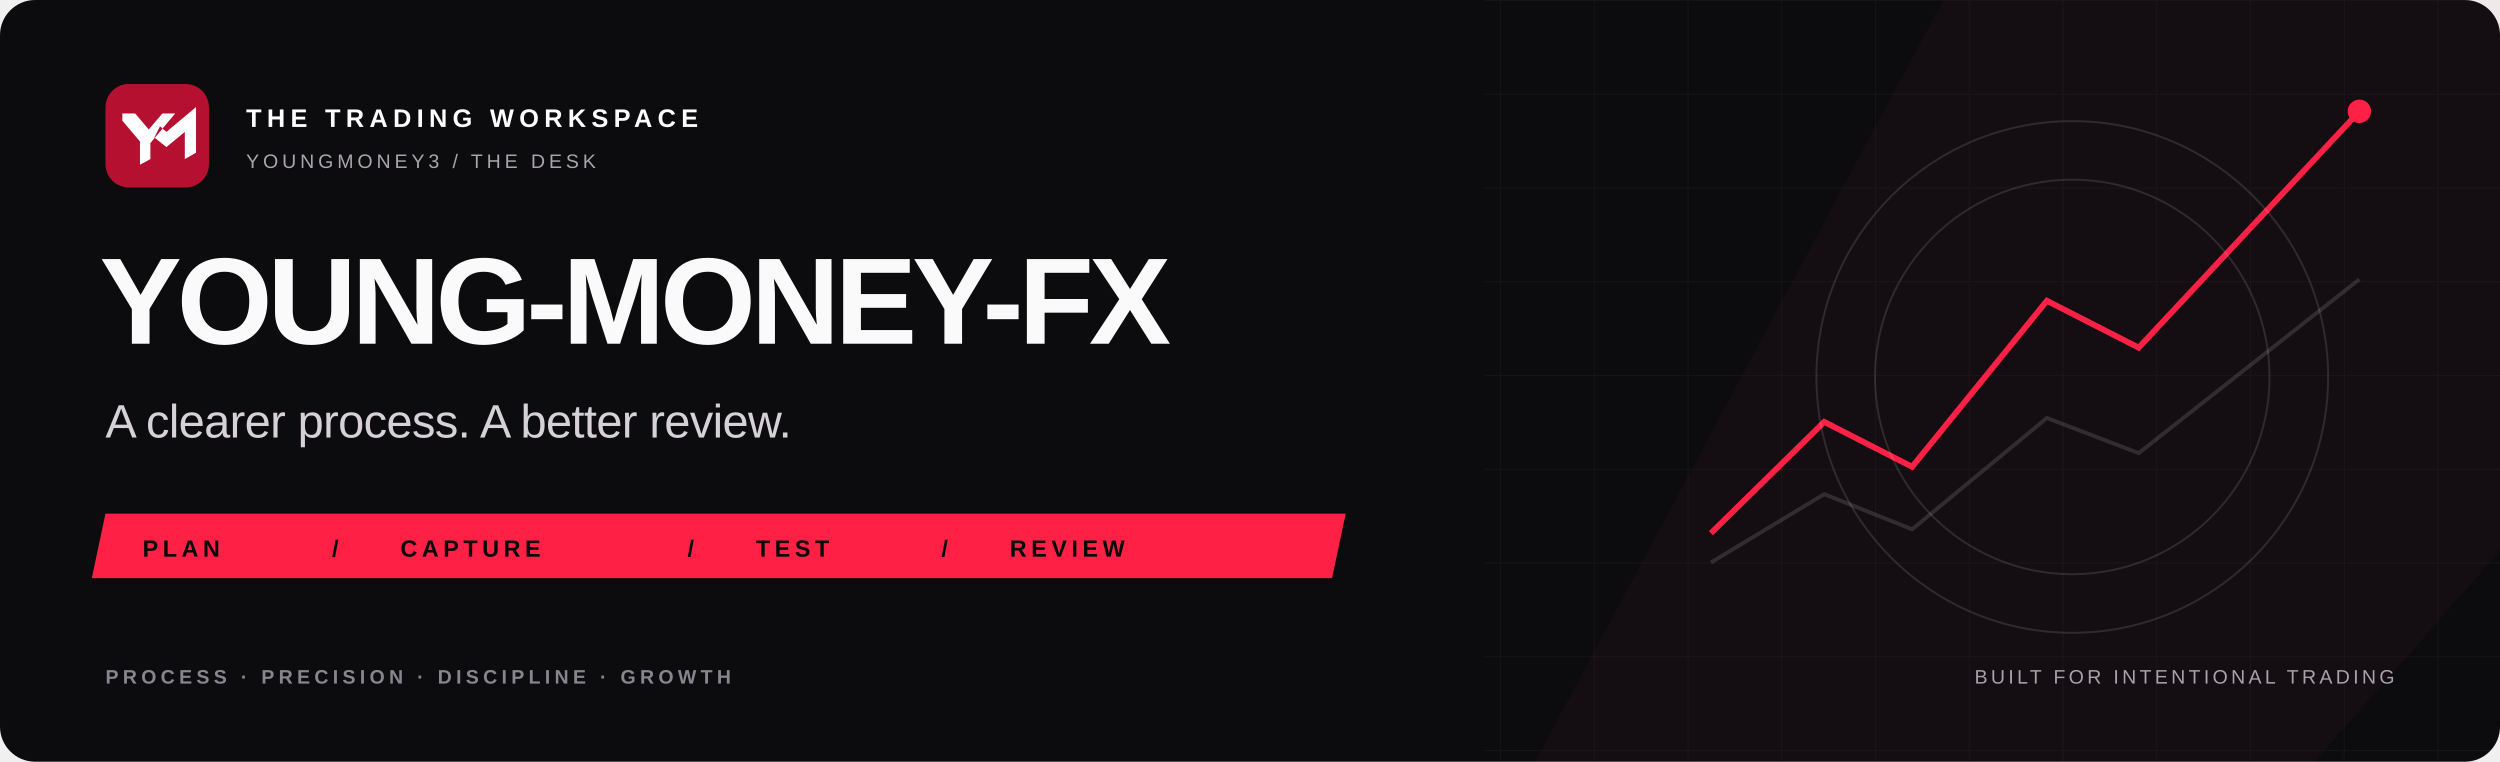
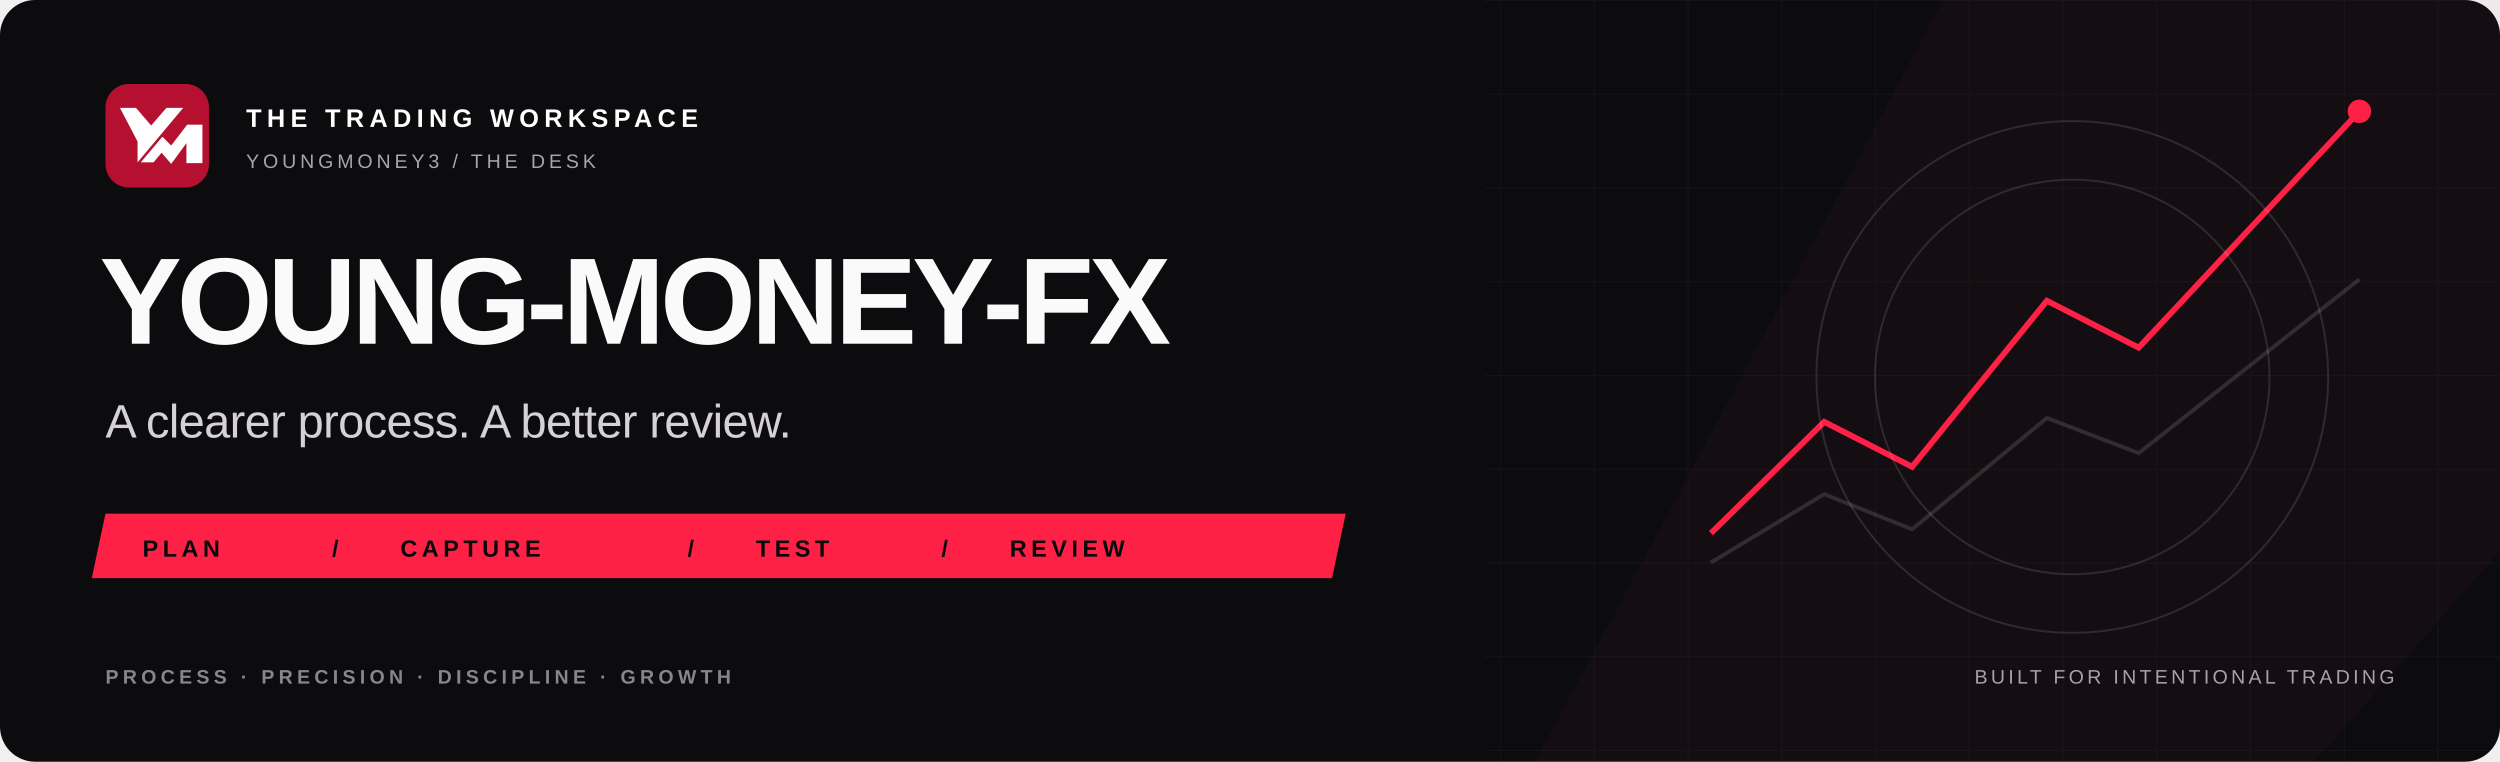
<svg xmlns="http://www.w3.org/2000/svg" width="1280" height="390" viewBox="0 0 1280 390" role="img" aria-labelledby="title desc">
  <defs>
    <pattern id="grid" width="48" height="48" patternUnits="userSpaceOnUse">
      <path d="M48 0H0V48" fill="none" stroke="#fff" stroke-opacity=".035" />
    </pattern>
  </defs>
  <rect width="1280" height="390" rx="18" fill="#0c0c0f" />
  <rect x="760" width="520" height="390" fill="url(#grid)" />
  <path d="M995 0h285v282l-95 108H786Z" fill="#ff2145" fill-opacity=".035" />
  <path d="m876 273 58-57 45 23 69-85 47 24 113-121" fill="none" stroke="#ff2145" stroke-width="3" />
  <path d="m876 288 58-35 45 18 69-57 47 18 113-89" fill="none" stroke="#fff" stroke-opacity=".13" stroke-width="2" />
  <circle cx="1208" cy="57" r="6" fill="#ff2145" />
  <g fill="none" stroke="#fff" stroke-opacity=".12">
    <circle cx="1061" cy="193" r="101" />
    <circle cx="1061" cy="193" r="131" />
  </g>
  <rect x="54" y="43" width="53" height="53" rx="12" fill="#b51030" />
  <g transform="translate(61 54) scale(.41)">
-     <path fill="#fff" d="M4 10h16l17 20 17-20h16L39 47v20L26 74V45L4 19Zm40 30 15 12 23-19v34l14-8V2L59 33l-8-7Z" />
+     <path fill="#fff" d="M1 3h20l19 22L59 3h21L23 71V45ZM27 71l27-32 11 11 20-26h19v48H84V47L65 73 53 59 43 71Z" />
  </g>
  <text x="126" y="65" fill="#fff" font-family="Arial,Helvetica,sans-serif" font-size="13" font-weight="700" letter-spacing="2.7">THE TRADING WORKSPACE</text>
  <text x="126" y="86" fill="#aaa5ad" font-family="Arial,Helvetica,sans-serif" font-size="10" letter-spacing="2">YOUNGMONEY3 / THE DESK</text>
  <text x="51" y="176" fill="#fafafa" font-family="Arial,Helvetica,sans-serif" font-size="63" font-weight="900" letter-spacing="-2.5">YOUNG-MONEY-FX</text>
  <text x="54" y="224" fill="#d6d1d7" font-family="Arial,Helvetica,sans-serif" font-size="24" letter-spacing="-.3">A clearer process. A better review.</text>
  <path d="M54 263h635l-7 33H47Z" fill="#ff2145" />
  <text x="73" y="285" fill="#09090b" font-family="Arial,Helvetica,sans-serif" font-size="12" font-weight="900" letter-spacing="2.3">PLAN</text>
  <text x="170" y="285" fill="#09090b" font-family="Arial,Helvetica,sans-serif" font-size="12" font-weight="900">/</text>
  <text x="205" y="285" fill="#09090b" font-family="Arial,Helvetica,sans-serif" font-size="12" font-weight="900" letter-spacing="2.3">CAPTURE</text>
  <text x="352" y="285" fill="#09090b" font-family="Arial,Helvetica,sans-serif" font-size="12" font-weight="900">/</text>
  <text x="387" y="285" fill="#09090b" font-family="Arial,Helvetica,sans-serif" font-size="12" font-weight="900" letter-spacing="2.3">TEST</text>
  <text x="482" y="285" fill="#09090b" font-family="Arial,Helvetica,sans-serif" font-size="12" font-weight="900">/</text>
  <text x="517" y="285" fill="#09090b" font-family="Arial,Helvetica,sans-serif" font-size="12" font-weight="900" letter-spacing="2.3">REVIEW</text>
  <text x="54" y="350" fill="#89858e" font-family="Arial,Helvetica,sans-serif" font-size="10" font-weight="700" letter-spacing="2.2">PROCESS · PRECISION · DISCIPLINE · GROWTH</text>
  <text x="1226" y="350" fill="#a8a3ac" text-anchor="end" font-family="Arial,Helvetica,sans-serif" font-size="10" letter-spacing="1.7">BUILT FOR INTENTIONAL TRADING</text>
</svg>
